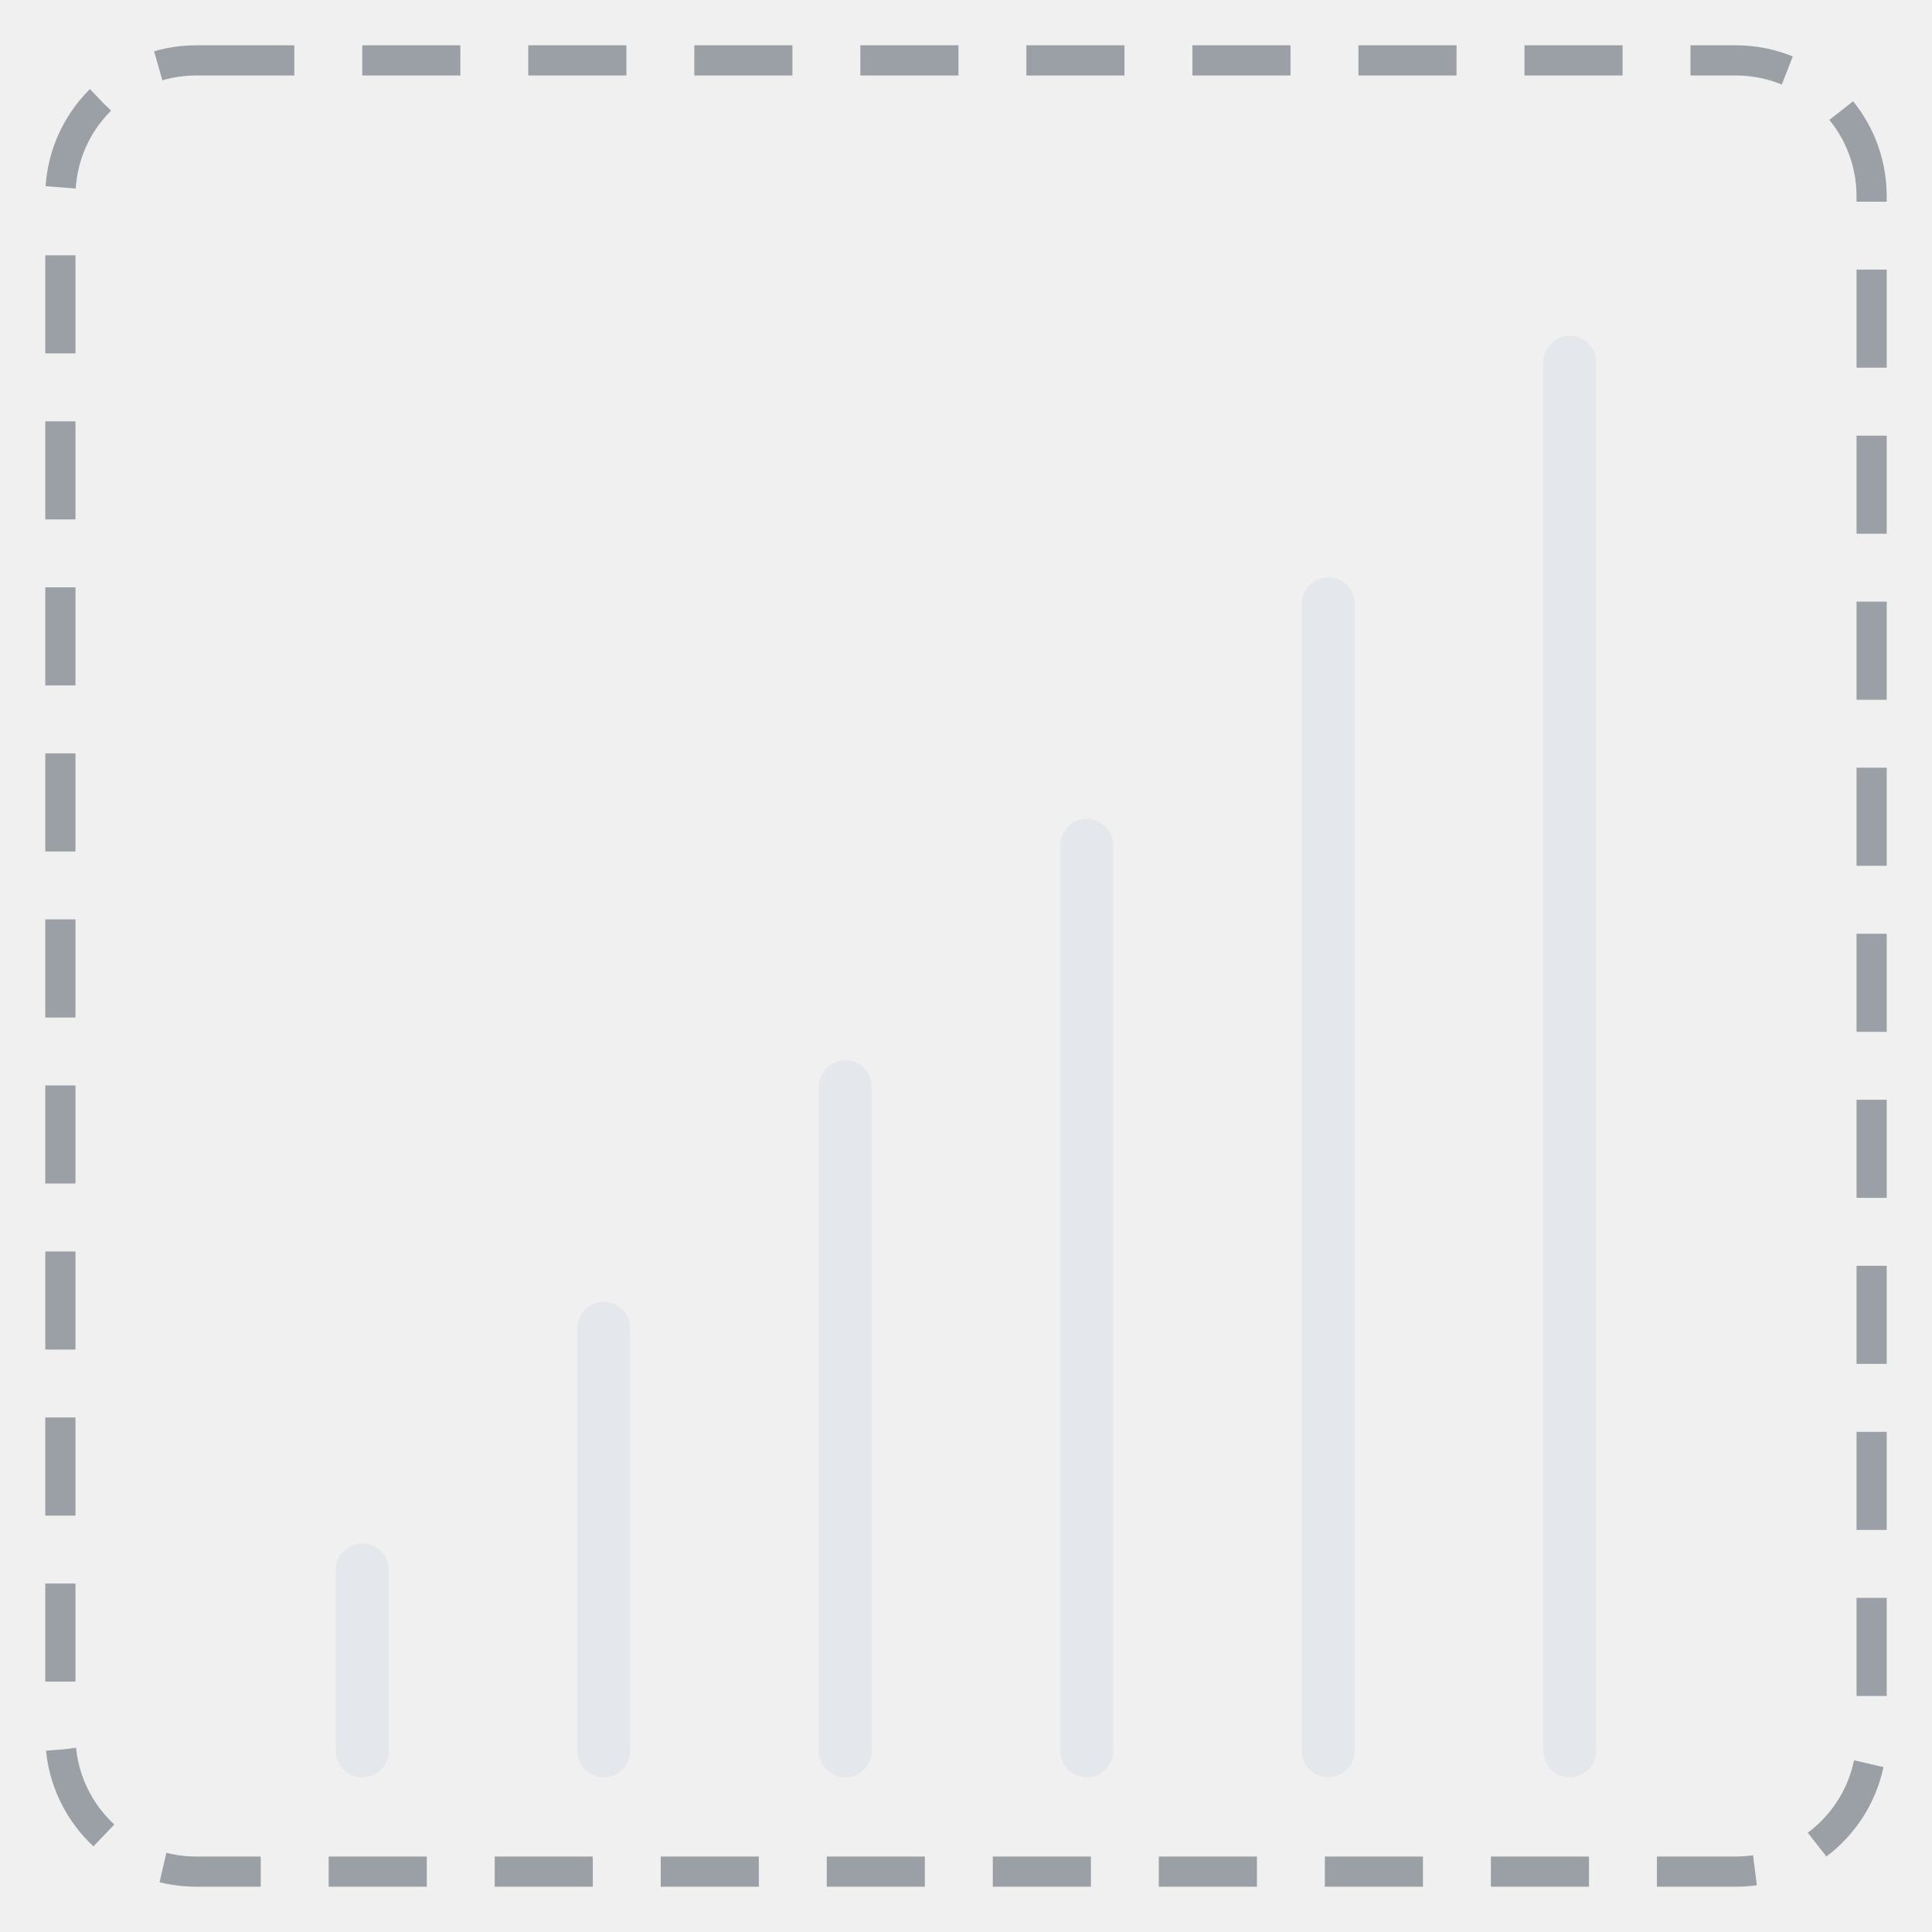
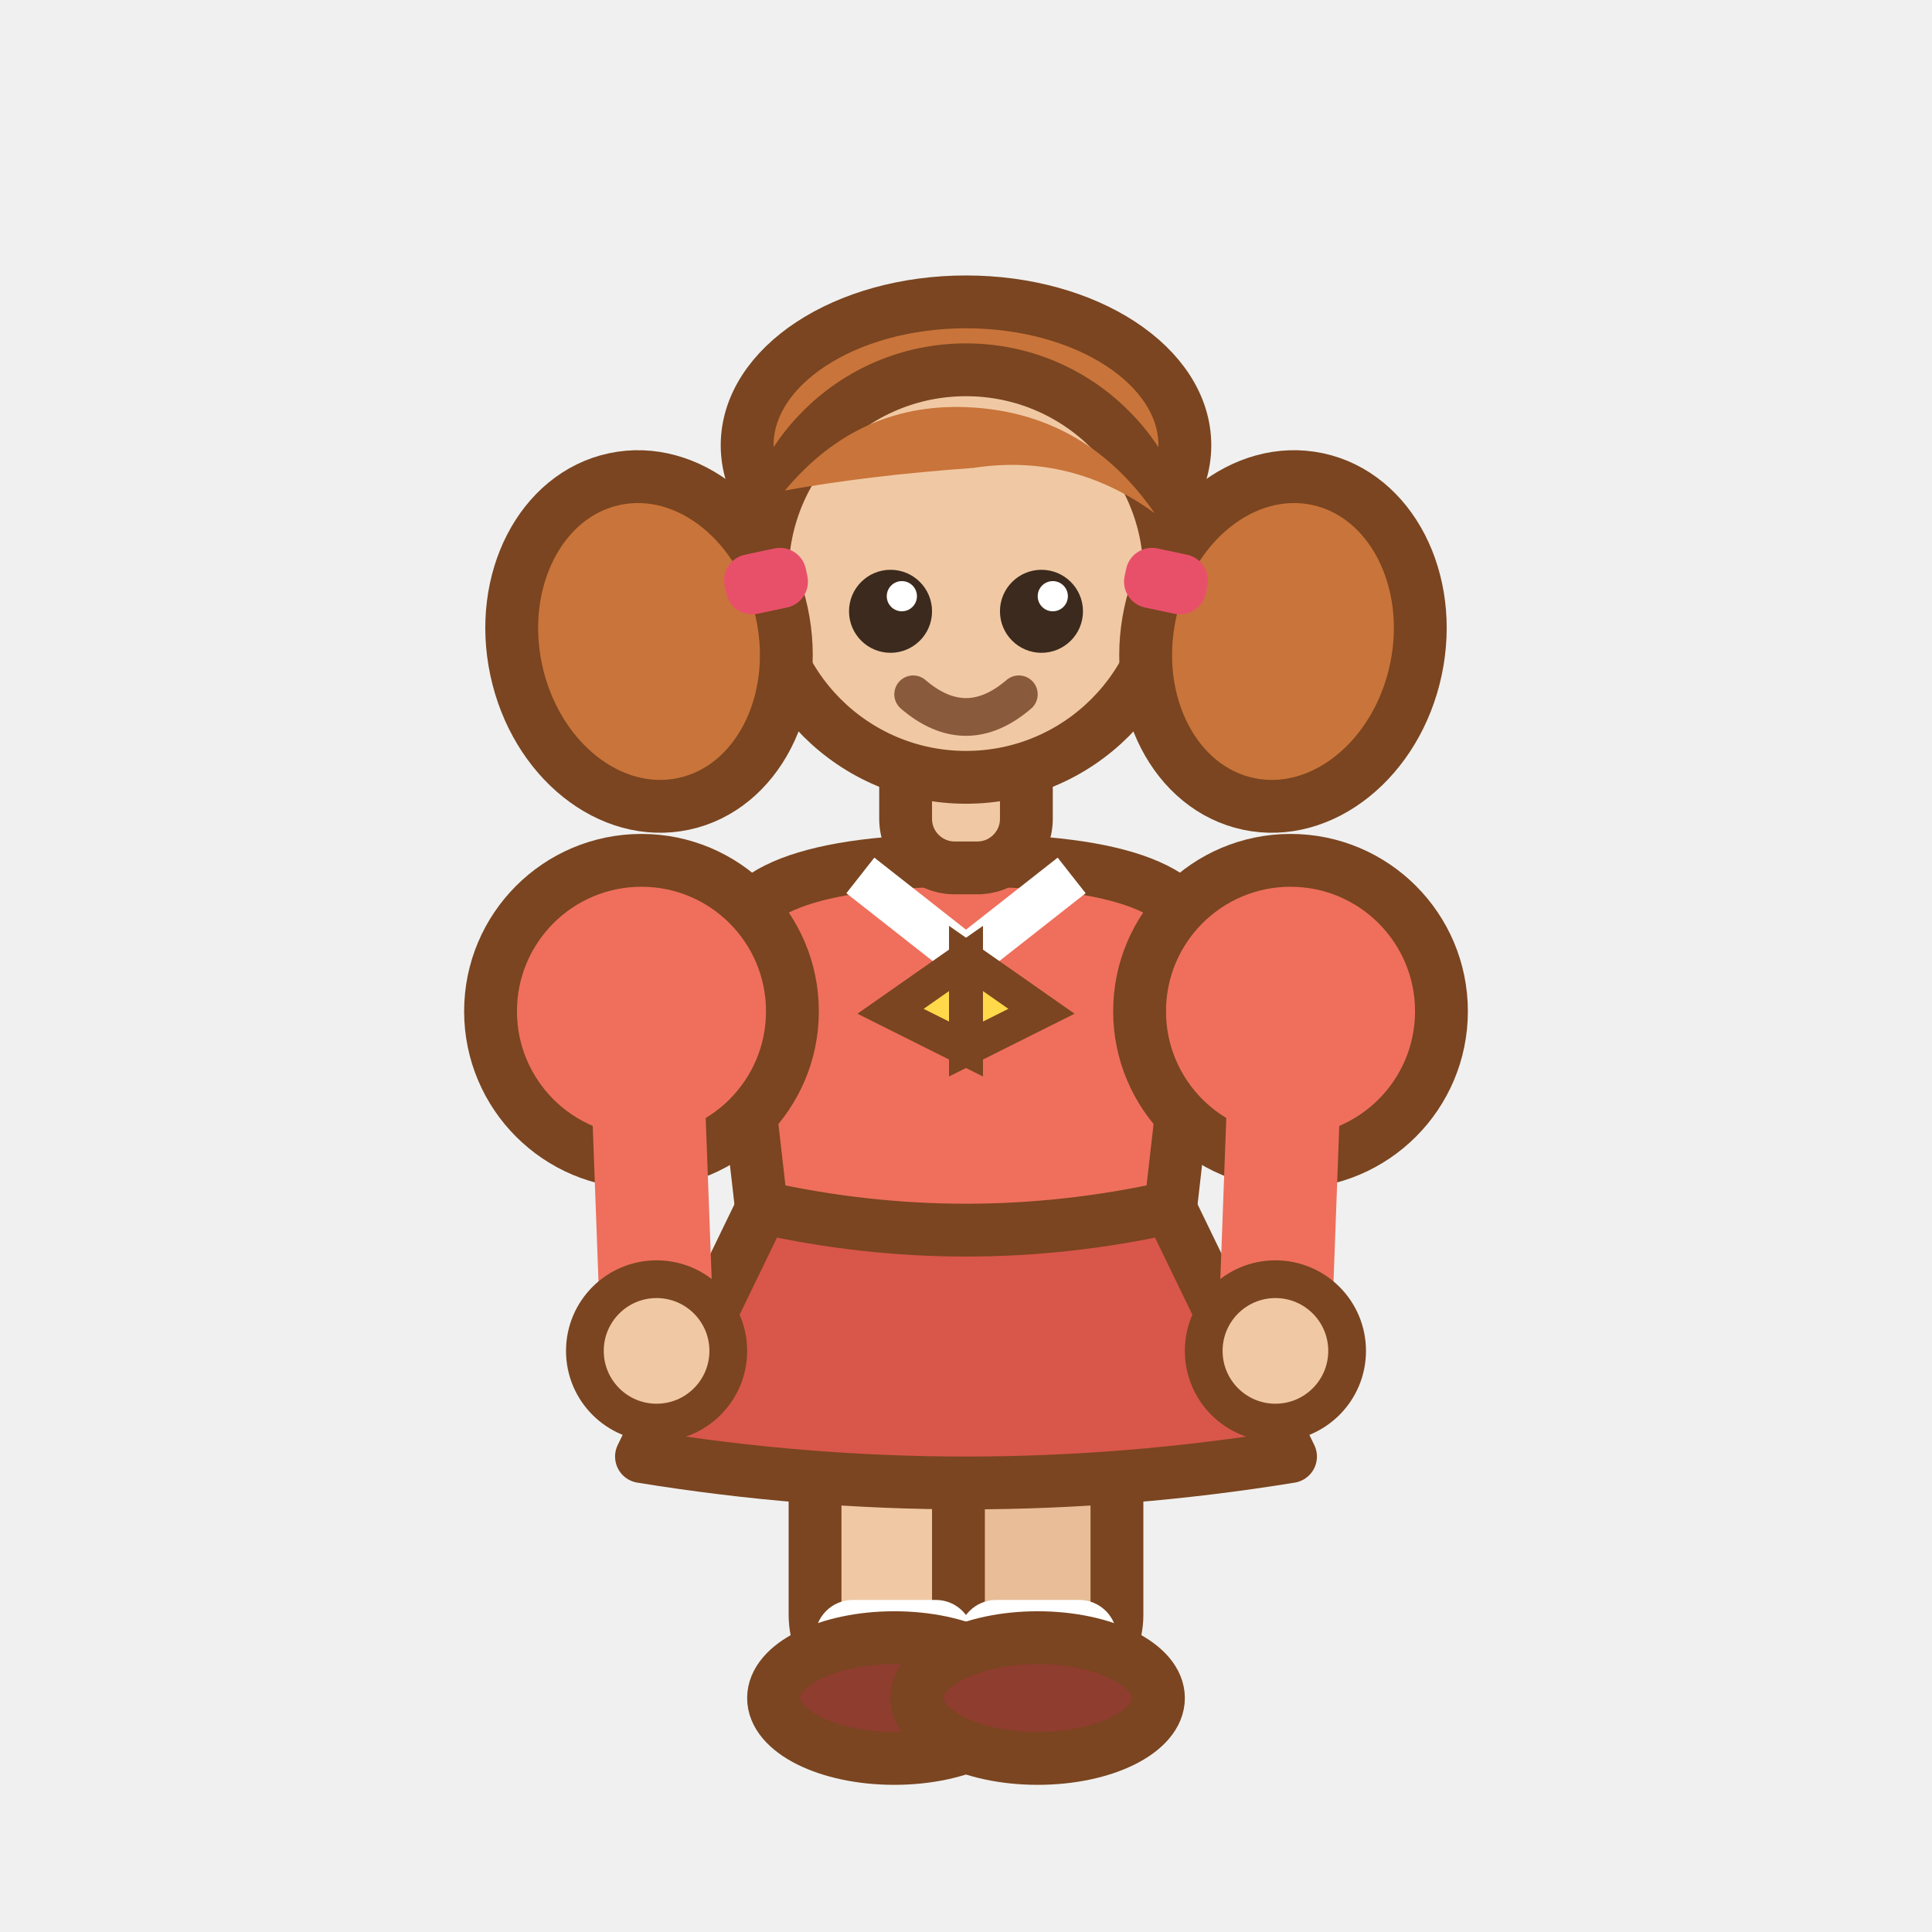
- <svg xmlns="http://www.w3.org/2000/svg" viewBox="0 0 512 512" width="512" height="512" role="img" aria-label="占位图：u1-sister">
-   <g stroke="#e4e7eb" stroke-width="14" stroke-linecap="round">
-     <line x1="96" y1="416" x2="96" y2="464" />
-     <line x1="160" y1="352" x2="160" y2="464" />
-     <line x1="224" y1="288" x2="224" y2="464" />
-     <line x1="288" y1="224" x2="288" y2="464" />
-     <line x1="352" y1="160" x2="352" y2="464" />
-     <line x1="416" y1="96" x2="416" y2="464" />
+ <svg xmlns="http://www.w3.org/2000/svg" viewBox="0 0 512 512" width="512" height="512" role="img" aria-label="姐姐">
+   <g stroke="#7a4520" stroke-width="14" stroke-linejoin="round" stroke-linecap="round">
+     <rect x="216" y="378" width="42" height="70" rx="20" fill="#f0c9a4" />
+     <rect x="254" y="378" width="42" height="70" rx="20" fill="#e8bd97" />
+     <rect x="216" y="424" width="42" height="26" rx="10" fill="#ffffff" stroke="none" />
+     <rect x="254" y="424" width="42" height="26" rx="10" fill="#ffffff" stroke="none" />
+     <ellipse cx="237" cy="450" rx="32" ry="16" fill="#8f3d2f" />
+     <ellipse cx="275" cy="450" rx="32" ry="16" fill="#8f3d2f" />
+     <path d="M 194 252 Q 194 228 256 228 Q 318 228 318 252 L 310 322 Q 304 336 256 336              Q 208 336 202 322 Z" fill="#ef6f5c" />
+     <path d="M 202 320 Q 256 332 310 320 L 342 386 Q 256 400 170 386 Z" fill="#d9564a" />
+     <rect x="240" y="196" width="32" height="34" rx="13" fill="#f0c9a4" />
+     <ellipse cx="256" cy="118" rx="58" ry="38" fill="#c9743a" />
+     <circle cx="256" cy="152" r="54" fill="#f0c9a4" />
+     <path d="M 208 130 Q 228 106 258 108 Q 288 110 306 136 Q 284 120 258 124              Q 230 126 208 130 Z" fill="#c9743a" stroke="none" />
+     <ellipse cx="172" cy="170" rx="36" ry="44" fill="#c9743a" transform="rotate(-12 172 170)" />
+     <ellipse cx="340" cy="170" rx="36" ry="44" fill="#c9743a" transform="rotate(12 340 170)" />
+     <rect x="192" y="146" width="22" height="16" rx="7" fill="#e8506a" stroke="none" transform="rotate(-12 203 154)" />
+     <rect x="298" y="146" width="22" height="16" rx="7" fill="#e8506a" stroke="none" transform="rotate(12 309 154)" />
  </g>
-   <rect x="16" y="16" width="480" height="480" rx="36" fill="none" stroke="#9aa0a6" stroke-width="8" stroke-dasharray="26 18" />
+   <circle cx="170" cy="268" r="40" fill="#ef6f5c" stroke="#7a4520" stroke-width="14" />
+   <circle cx="342" cy="268" r="40" fill="#ef6f5c" stroke="#7a4520" stroke-width="14" />
+   <path d="M 228 232 L 256 254 L 284 232" fill="none" stroke="#ffffff" stroke-width="12" />
+   <path d="M 256 254 L 236 268 L 256 278 Z" fill="#ffd94a" stroke="#7a4520" stroke-width="9" />
+   <path d="M 256 254 L 276 268 L 256 278 Z" fill="#ffd94a" stroke="#7a4520" stroke-width="9" />
+   <g fill="none" stroke="#ef6f5c" stroke-width="30" stroke-linecap="round">
+     <path d="M 172 296 L 174 350" />
+     <path d="M 340 296 L 338 350" />
+   </g>
+   <circle cx="174" cy="358" r="19" fill="#f0c9a4" stroke="#7a4520" stroke-width="10" />
+   <circle cx="338" cy="358" r="19" fill="#f0c9a4" stroke="#7a4520" stroke-width="10" />
+   <circle cx="236" cy="162" r="11" fill="#3b2a1d" />
+   <circle cx="276" cy="162" r="11" fill="#3b2a1d" />
+   <circle cx="239" cy="158" r="4" fill="#ffffff" />
+   <circle cx="279" cy="158" r="4" fill="#ffffff" />
+   <path d="M 242 184 Q 256 196 270 184" fill="none" stroke="#8a5a3c" stroke-width="10" stroke-linecap="round" />
</svg>
